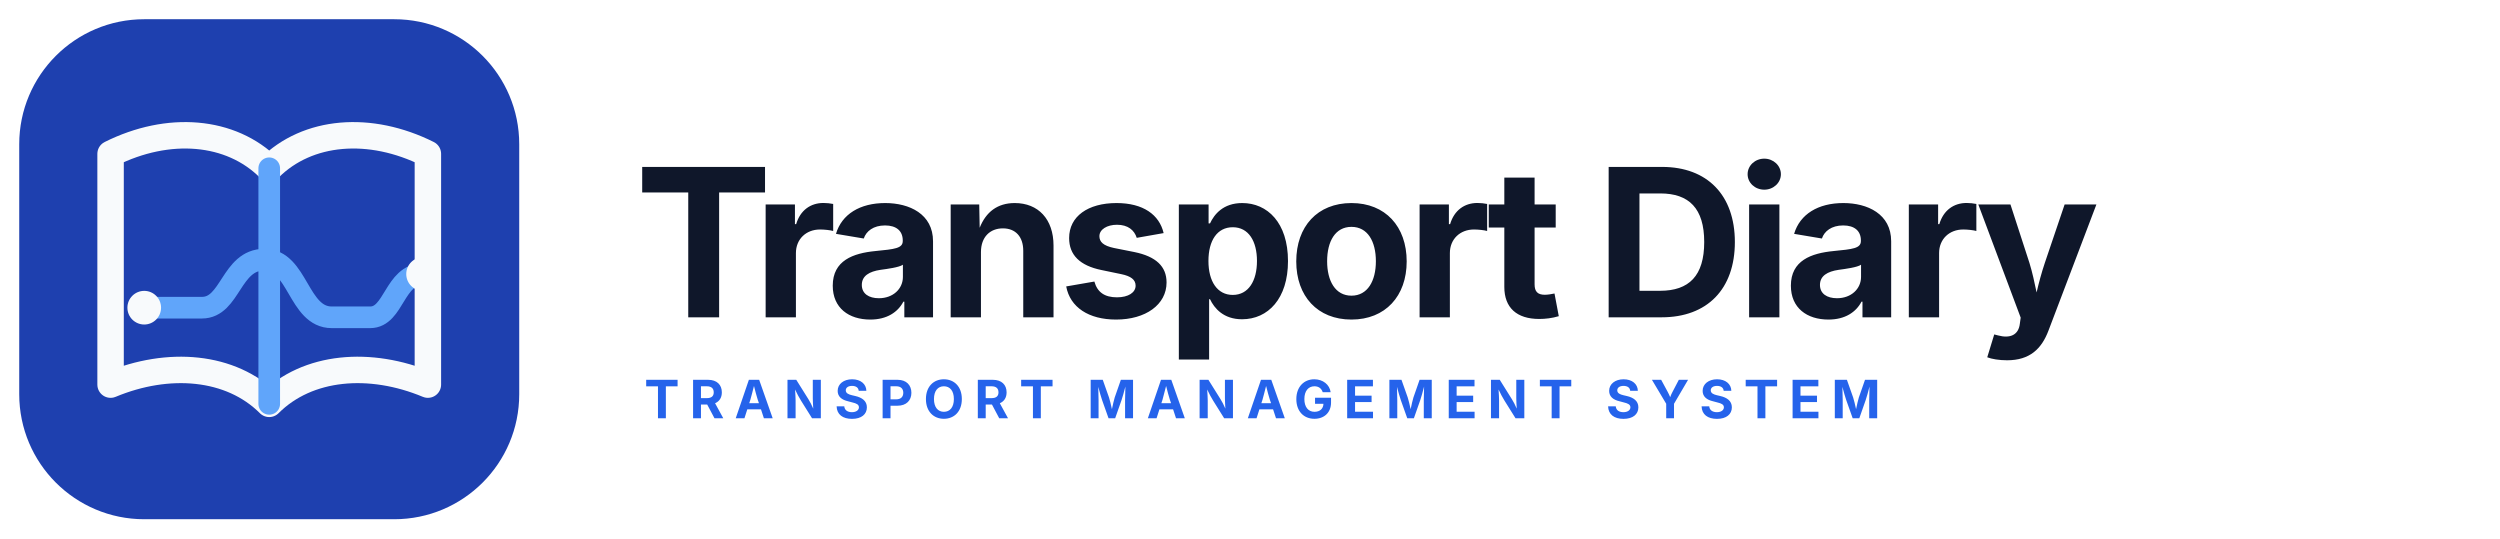
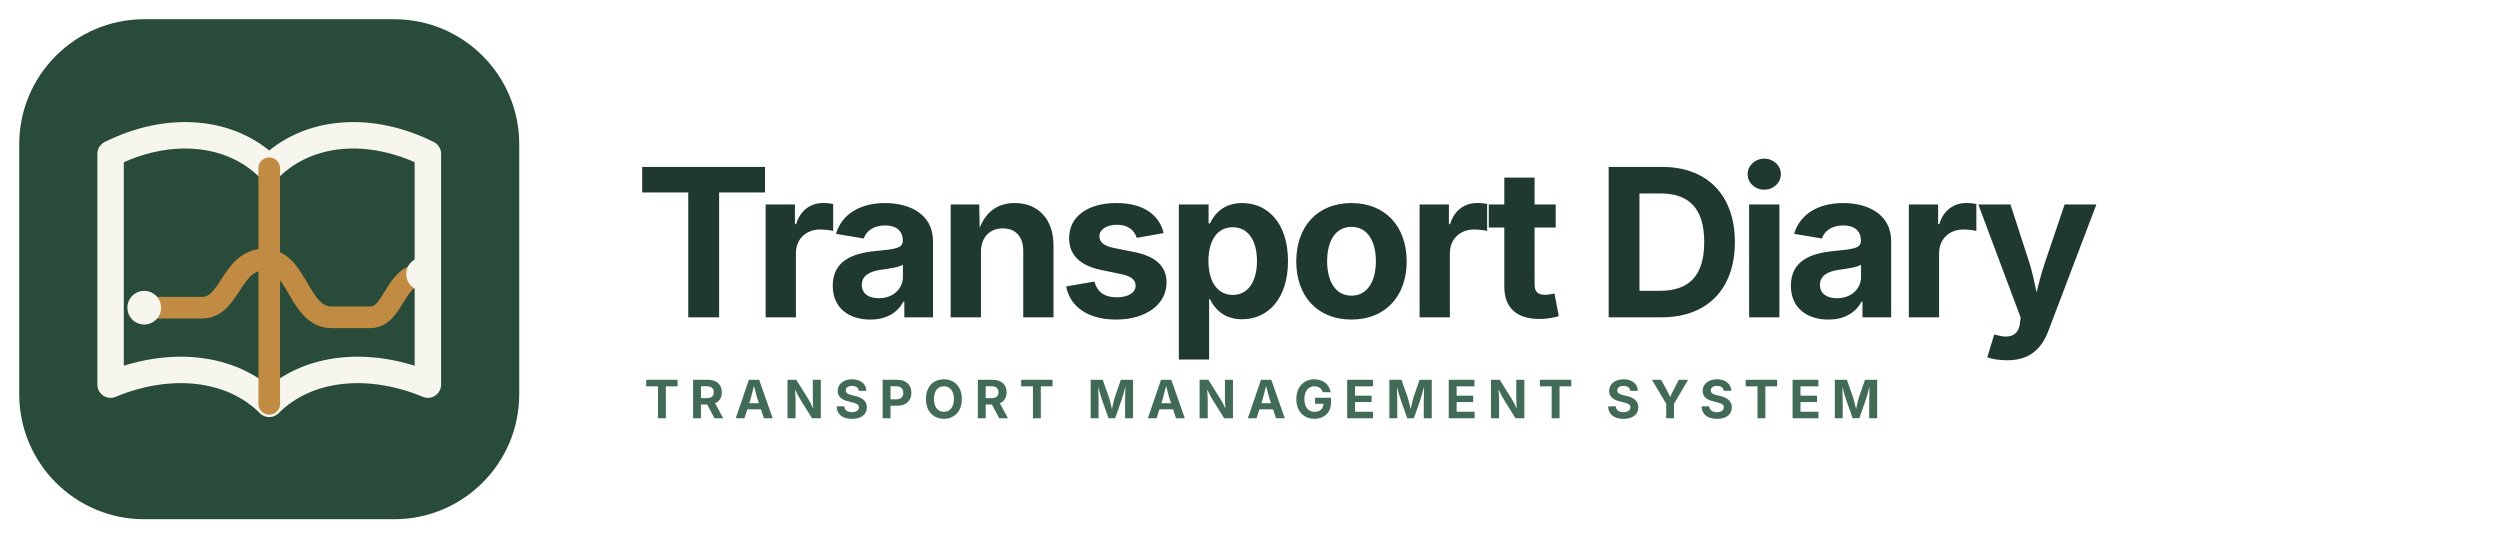
<svg xmlns="http://www.w3.org/2000/svg" viewBox="0 0 520 112" role="img" aria-labelledby="title desc">
-   <rect x="4" y="4" width="104" height="104" rx="26" fill="#1e40af" />
-   <path d="M23 32c12-6 25-5 33 3 8-8 21-9 33-3v48c-12-5-25-4-33 4-8-8-21-9-33-4V32Z" fill="none" stroke="#f8fafc" stroke-width="5.5" stroke-linecap="round" stroke-linejoin="round" />
-   <path d="M56 35v49M30 64h12c6 0 6-10 13-10 7 0 7 12 14 12h8c5 0 5-9 11-9" fill="none" stroke="#60a5fa" stroke-width="4.5" stroke-linecap="round" stroke-linejoin="round" />
-   <circle cx="30" cy="64" r="3.5" fill="#f8fafc" />
-   <circle cx="88" cy="57" r="3.5" fill="#f8fafc" />
-   <text x="132" y="66" fill="#0f172a" font-family="Inter,ui-sans-serif,system-ui,sans-serif" font-size="43" font-weight="720" letter-spacing="-1.7">Transport Diary</text>
-   <text x="134" y="87" fill="#2563eb" font-family="Inter,ui-sans-serif,system-ui,sans-serif" font-size="11" font-weight="700" letter-spacing="2.1">TRANSPORT MANAGEMENT SYSTEM</text>
+   <rect x="4" y="4" width="104" height="104" rx="26" fill="#294b3a" />
+   <path d="M23 32c12-6 25-5 33 3 8-8 21-9 33-3v48c-12-5-25-4-33 4-8-8-21-9-33-4V32Z" fill="none" stroke="#f6f6ef" stroke-width="5.5" stroke-linecap="round" stroke-linejoin="round" />
+   <path d="M56 35v49M30 64h12c6 0 6-10 13-10 7 0 7 12 14 12h8c5 0 5-9 11-9" fill="none" stroke="#c28b44" stroke-width="4.5" stroke-linecap="round" stroke-linejoin="round" />
+   <circle cx="30" cy="64" r="3.5" fill="#f6f6ef" />
+   <circle cx="88" cy="57" r="3.5" fill="#f6f6ef" />
+   <text x="132" y="66" fill="#20392e" font-family="Inter,ui-sans-serif,system-ui,sans-serif" font-size="43" font-weight="720" letter-spacing="-1.7">Transport Diary</text>
+   <text x="134" y="87" fill="#426b57" font-family="Inter,ui-sans-serif,system-ui,sans-serif" font-size="11" font-weight="700" letter-spacing="2.1">TRANSPORT MANAGEMENT SYSTEM</text>
</svg>
